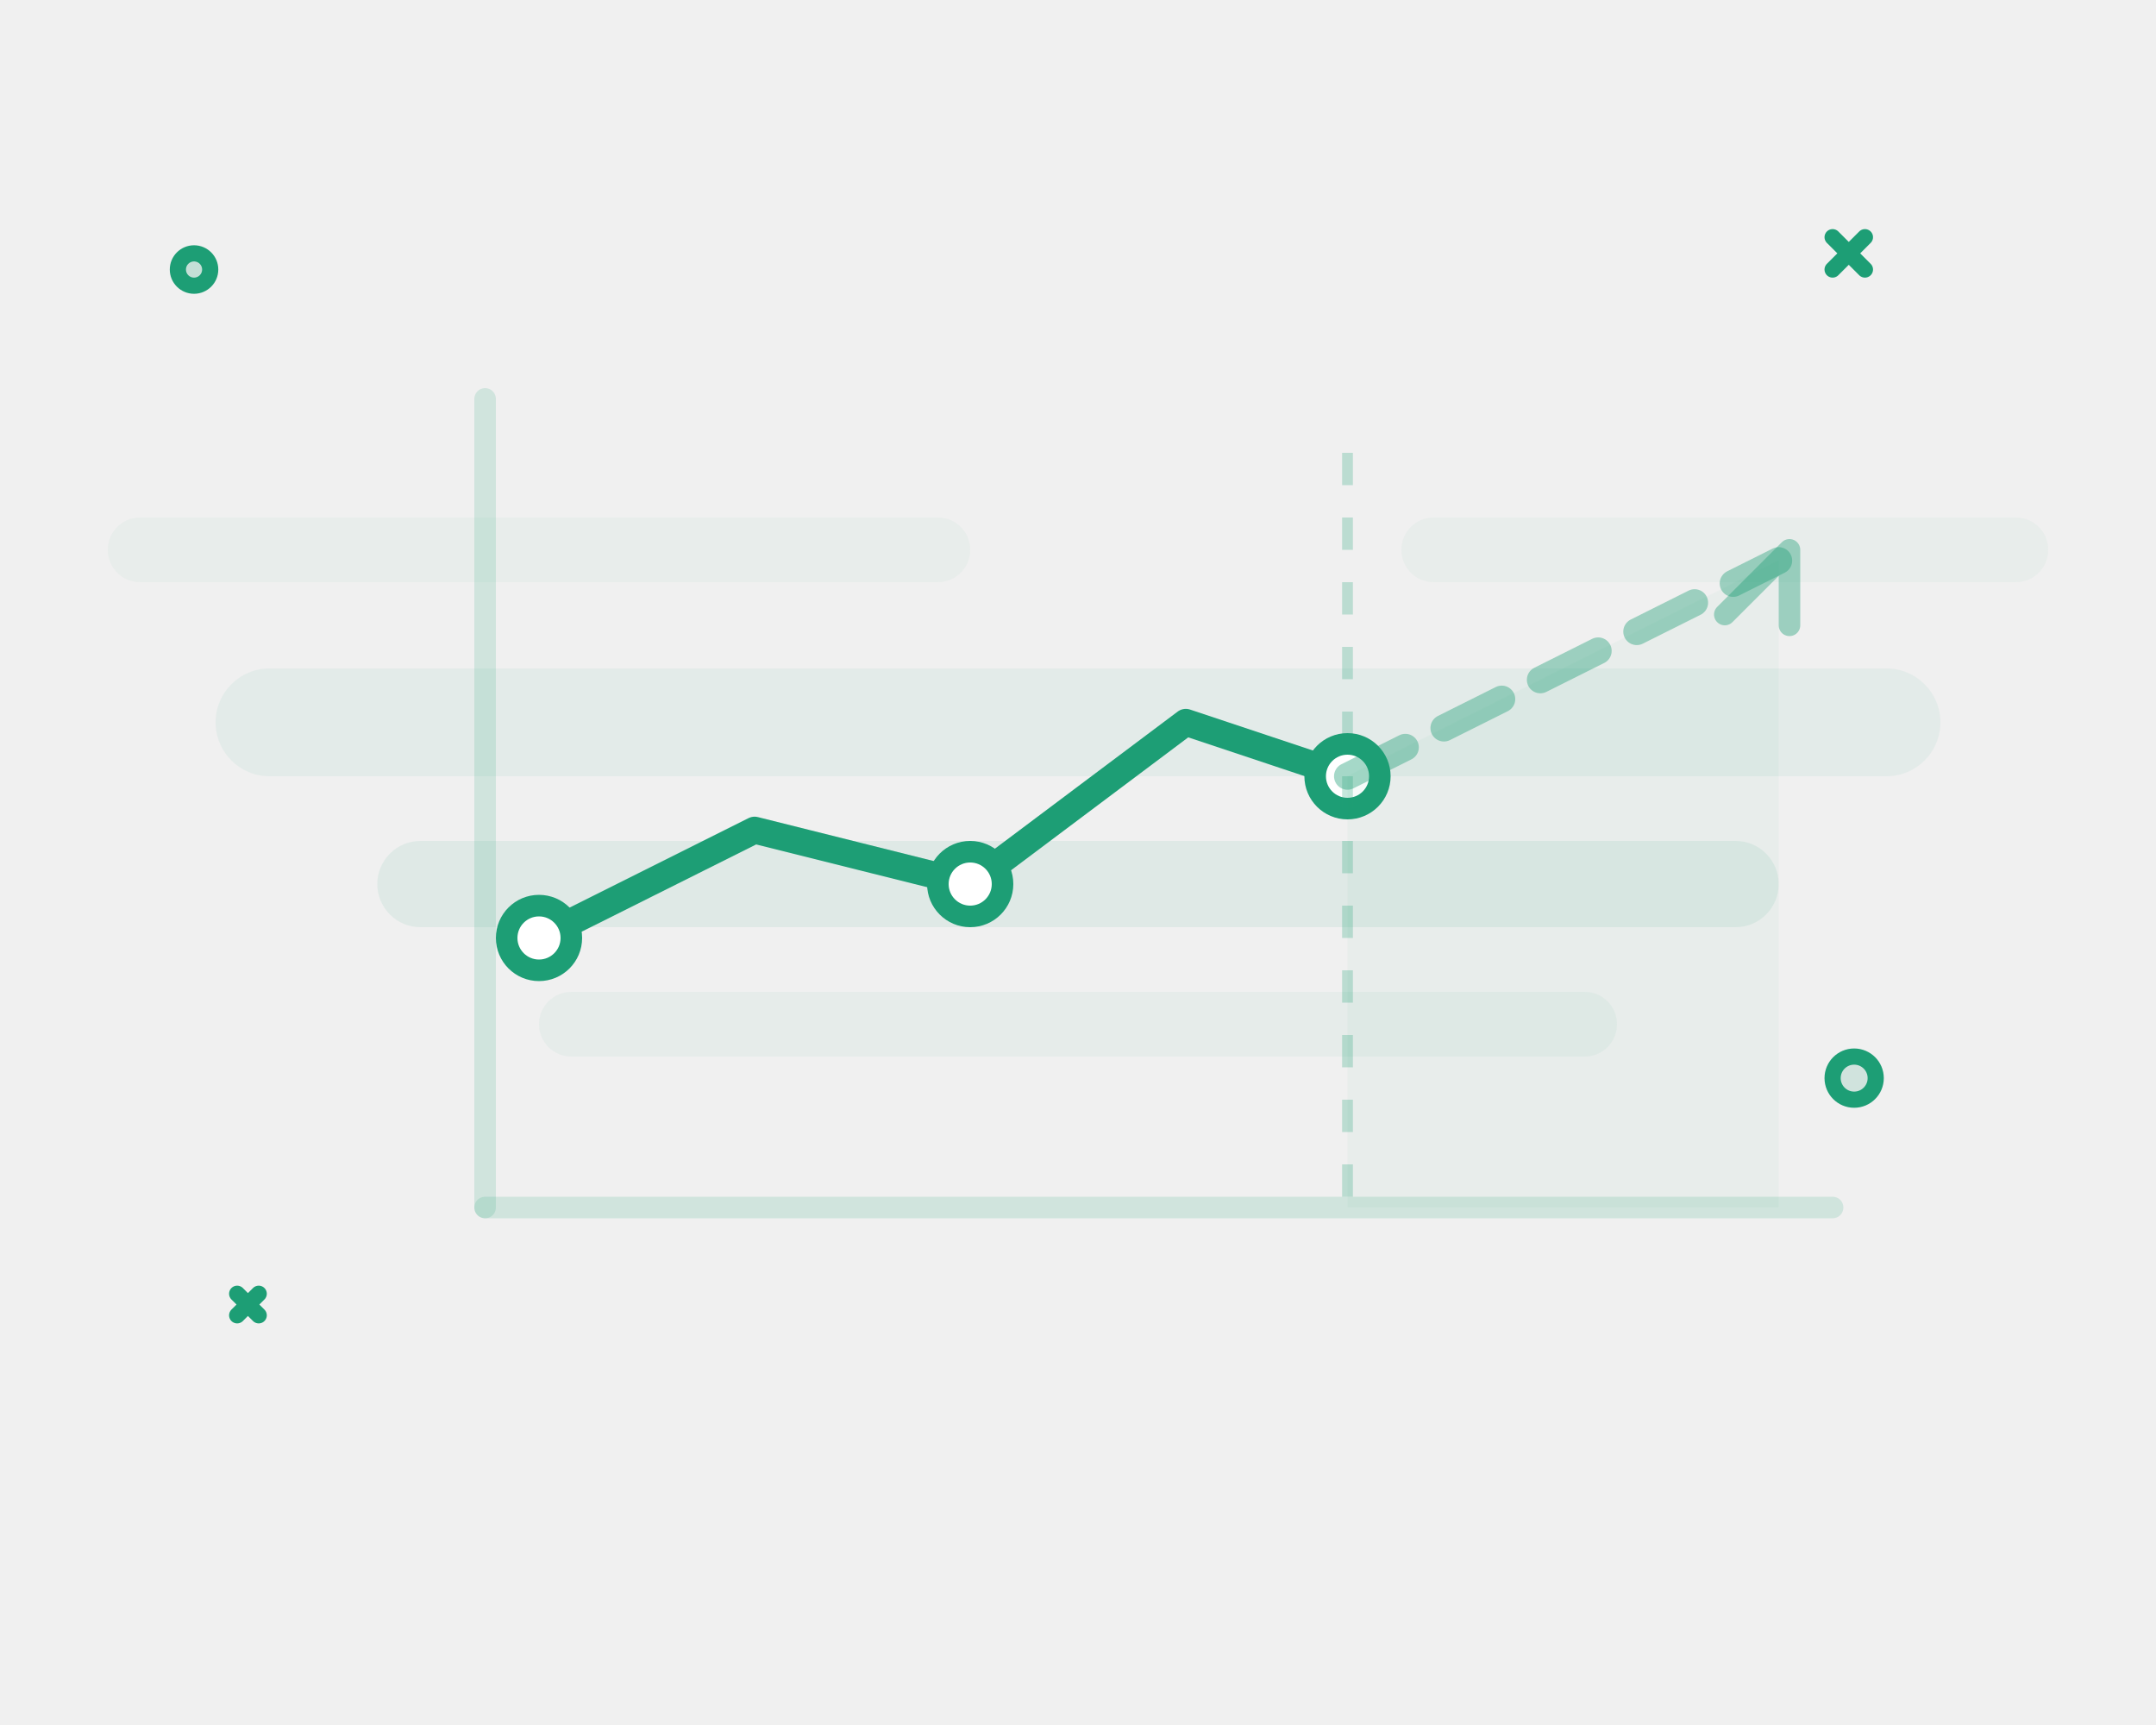
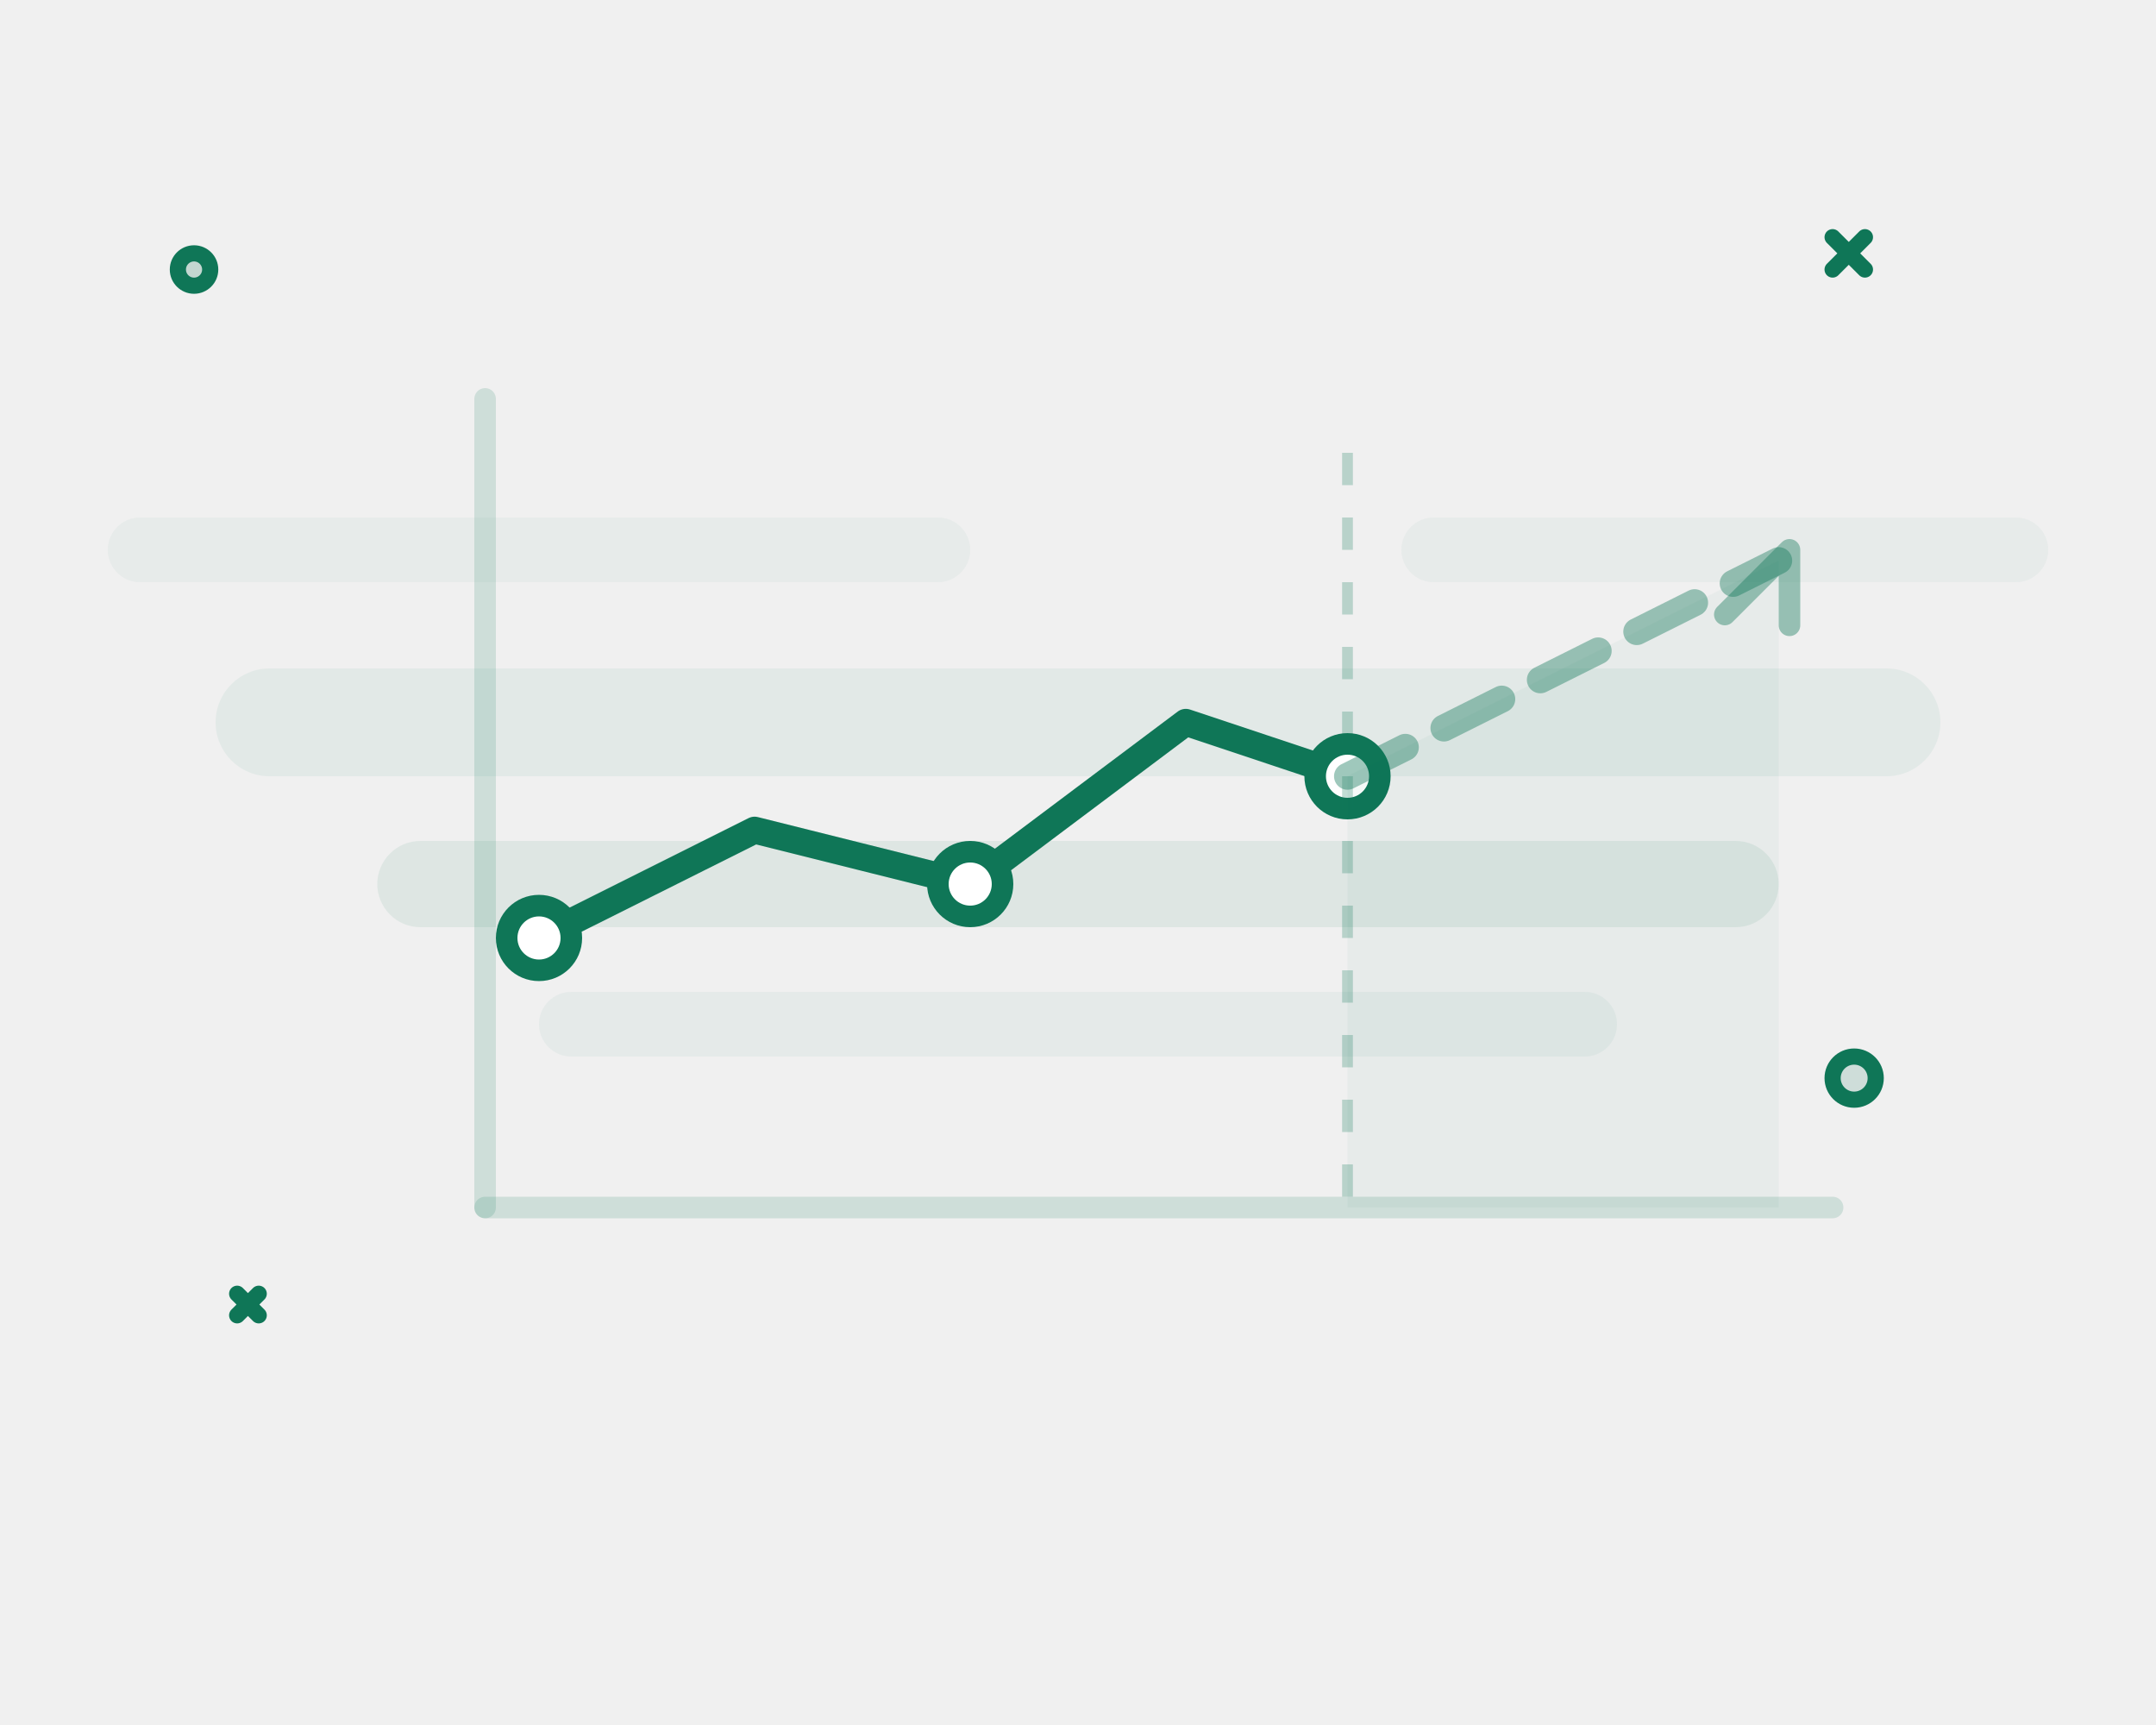
<svg xmlns="http://www.w3.org/2000/svg" width="200" height="160" viewBox="0 0 200 160" fill="none">
-   <rect x="20" y="62" width="160" height="10" rx="5" fill="#1D9E75" fill-opacity="0.06" />
-   <rect x="35" y="78" width="130" height="8" rx="4" fill="#1D9E75" fill-opacity="0.08" />
-   <rect x="50" y="92" width="100" height="6" rx="3" fill="#1D9E75" fill-opacity="0.05" />
-   <rect x="10" y="48" width="80" height="6" rx="3" fill="#1D9E75" fill-opacity="0.04" />
-   <rect x="130" y="48" width="60" height="6" rx="3" fill="#1D9E75" fill-opacity="0.04" />
+   <rect x="20" y="62" width="160" height="10" rx="5" fill="#0F7657" fill-opacity="0.06" />
+   <rect x="35" y="78" width="130" height="8" rx="4" fill="#0F7657" fill-opacity="0.08" />
+   <rect x="50" y="92" width="100" height="6" rx="3" fill="#0F7657" fill-opacity="0.05" />
+   <rect x="10" y="48" width="80" height="6" rx="3" fill="#0F7657" fill-opacity="0.04" />
+   <rect x="130" y="48" width="60" height="6" rx="3" fill="#0F7657" fill-opacity="0.04" />
  <g transform="translate(30, 22)">
-     <path d="M15 90H140" stroke="#1D9E75" stroke-width="2" stroke-linecap="round" opacity="0.15" />
-     <path d="M15 15V90" stroke="#1D9E75" stroke-width="2" stroke-linecap="round" opacity="0.15" />
-     <path d="M20 65L40 55L60 60L80 45L95 50" stroke="#1D9E75" stroke-width="2.5" stroke-linecap="round" stroke-linejoin="round" />
-     <circle cx="20" cy="65" r="3" fill="white" stroke="#1D9E75" stroke-width="2" />
-     <circle cx="60" cy="60" r="3" fill="white" stroke="#1D9E75" stroke-width="2" />
-     <circle cx="95" cy="50" r="3" fill="white" stroke="#1D9E75" stroke-width="2" />
-     <path d="M95 20V90" stroke="#1D9E75" stroke-width="1" stroke-dasharray="3 3" opacity="0.25" />
-     <path d="M95 50L115 40L135 30" stroke="#1D9E75" stroke-width="2.5" stroke-linecap="round" stroke-linejoin="round" stroke-dasharray="6 4" opacity="0.4" />
-     <path d="M95 50L115 40L135 30V90H95Z" fill="#1D9E75" fill-opacity="0.04" />
-     <path d="M130 35L136 29M136 29L136 36" stroke="#1D9E75" stroke-width="2" stroke-linecap="round" stroke-linejoin="round" opacity="0.4" />
+     <path d="M15 90H140" stroke="#0F7657" stroke-width="2" stroke-linecap="round" opacity="0.15" />
+     <path d="M15 15V90" stroke="#0F7657" stroke-width="2" stroke-linecap="round" opacity="0.15" />
+     <path d="M20 65L40 55L60 60L80 45L95 50" stroke="#0F7657" stroke-width="2.5" stroke-linecap="round" stroke-linejoin="round" />
+     <circle cx="20" cy="65" r="3" fill="white" stroke="#0F7657" stroke-width="2" />
+     <circle cx="60" cy="60" r="3" fill="white" stroke="#0F7657" stroke-width="2" />
+     <circle cx="95" cy="50" r="3" fill="white" stroke="#0F7657" stroke-width="2" />
+     <path d="M95 20V90" stroke="#0F7657" stroke-width="1" stroke-dasharray="3 3" opacity="0.25" />
+     <path d="M95 50L115 40L135 30" stroke="#0F7657" stroke-width="2.5" stroke-linecap="round" stroke-linejoin="round" stroke-dasharray="6 4" opacity="0.4" />
+     <path d="M95 50L115 40L135 30V90H95Z" fill="#0F7657" fill-opacity="0.04" />
+     <path d="M130 35L136 29M136 29L136 36" stroke="#0F7657" stroke-width="2" stroke-linecap="round" stroke-linejoin="round" opacity="0.4" />
  </g>
-   <g stroke="#1D9E75" stroke-width="1.5" stroke-linecap="round">
+   <g stroke="#0F7657" stroke-width="1.5" stroke-linecap="round">
    <path d="M170 22L173 25M173 22L170 25" />
    <path d="M22 120L24 122M24 120L22 122" />
-     <circle cx="172" cy="100" r="2" fill="#1D9E75" fill-opacity="0.15" />
-     <circle cx="18" cy="25" r="1.5" fill="#1D9E75" fill-opacity="0.2" />
+     <circle cx="172" cy="100" r="2" fill="#0F7657" fill-opacity="0.15" />
+     <circle cx="18" cy="25" r="1.5" fill="#0F7657" fill-opacity="0.2" />
  </g>
</svg>
